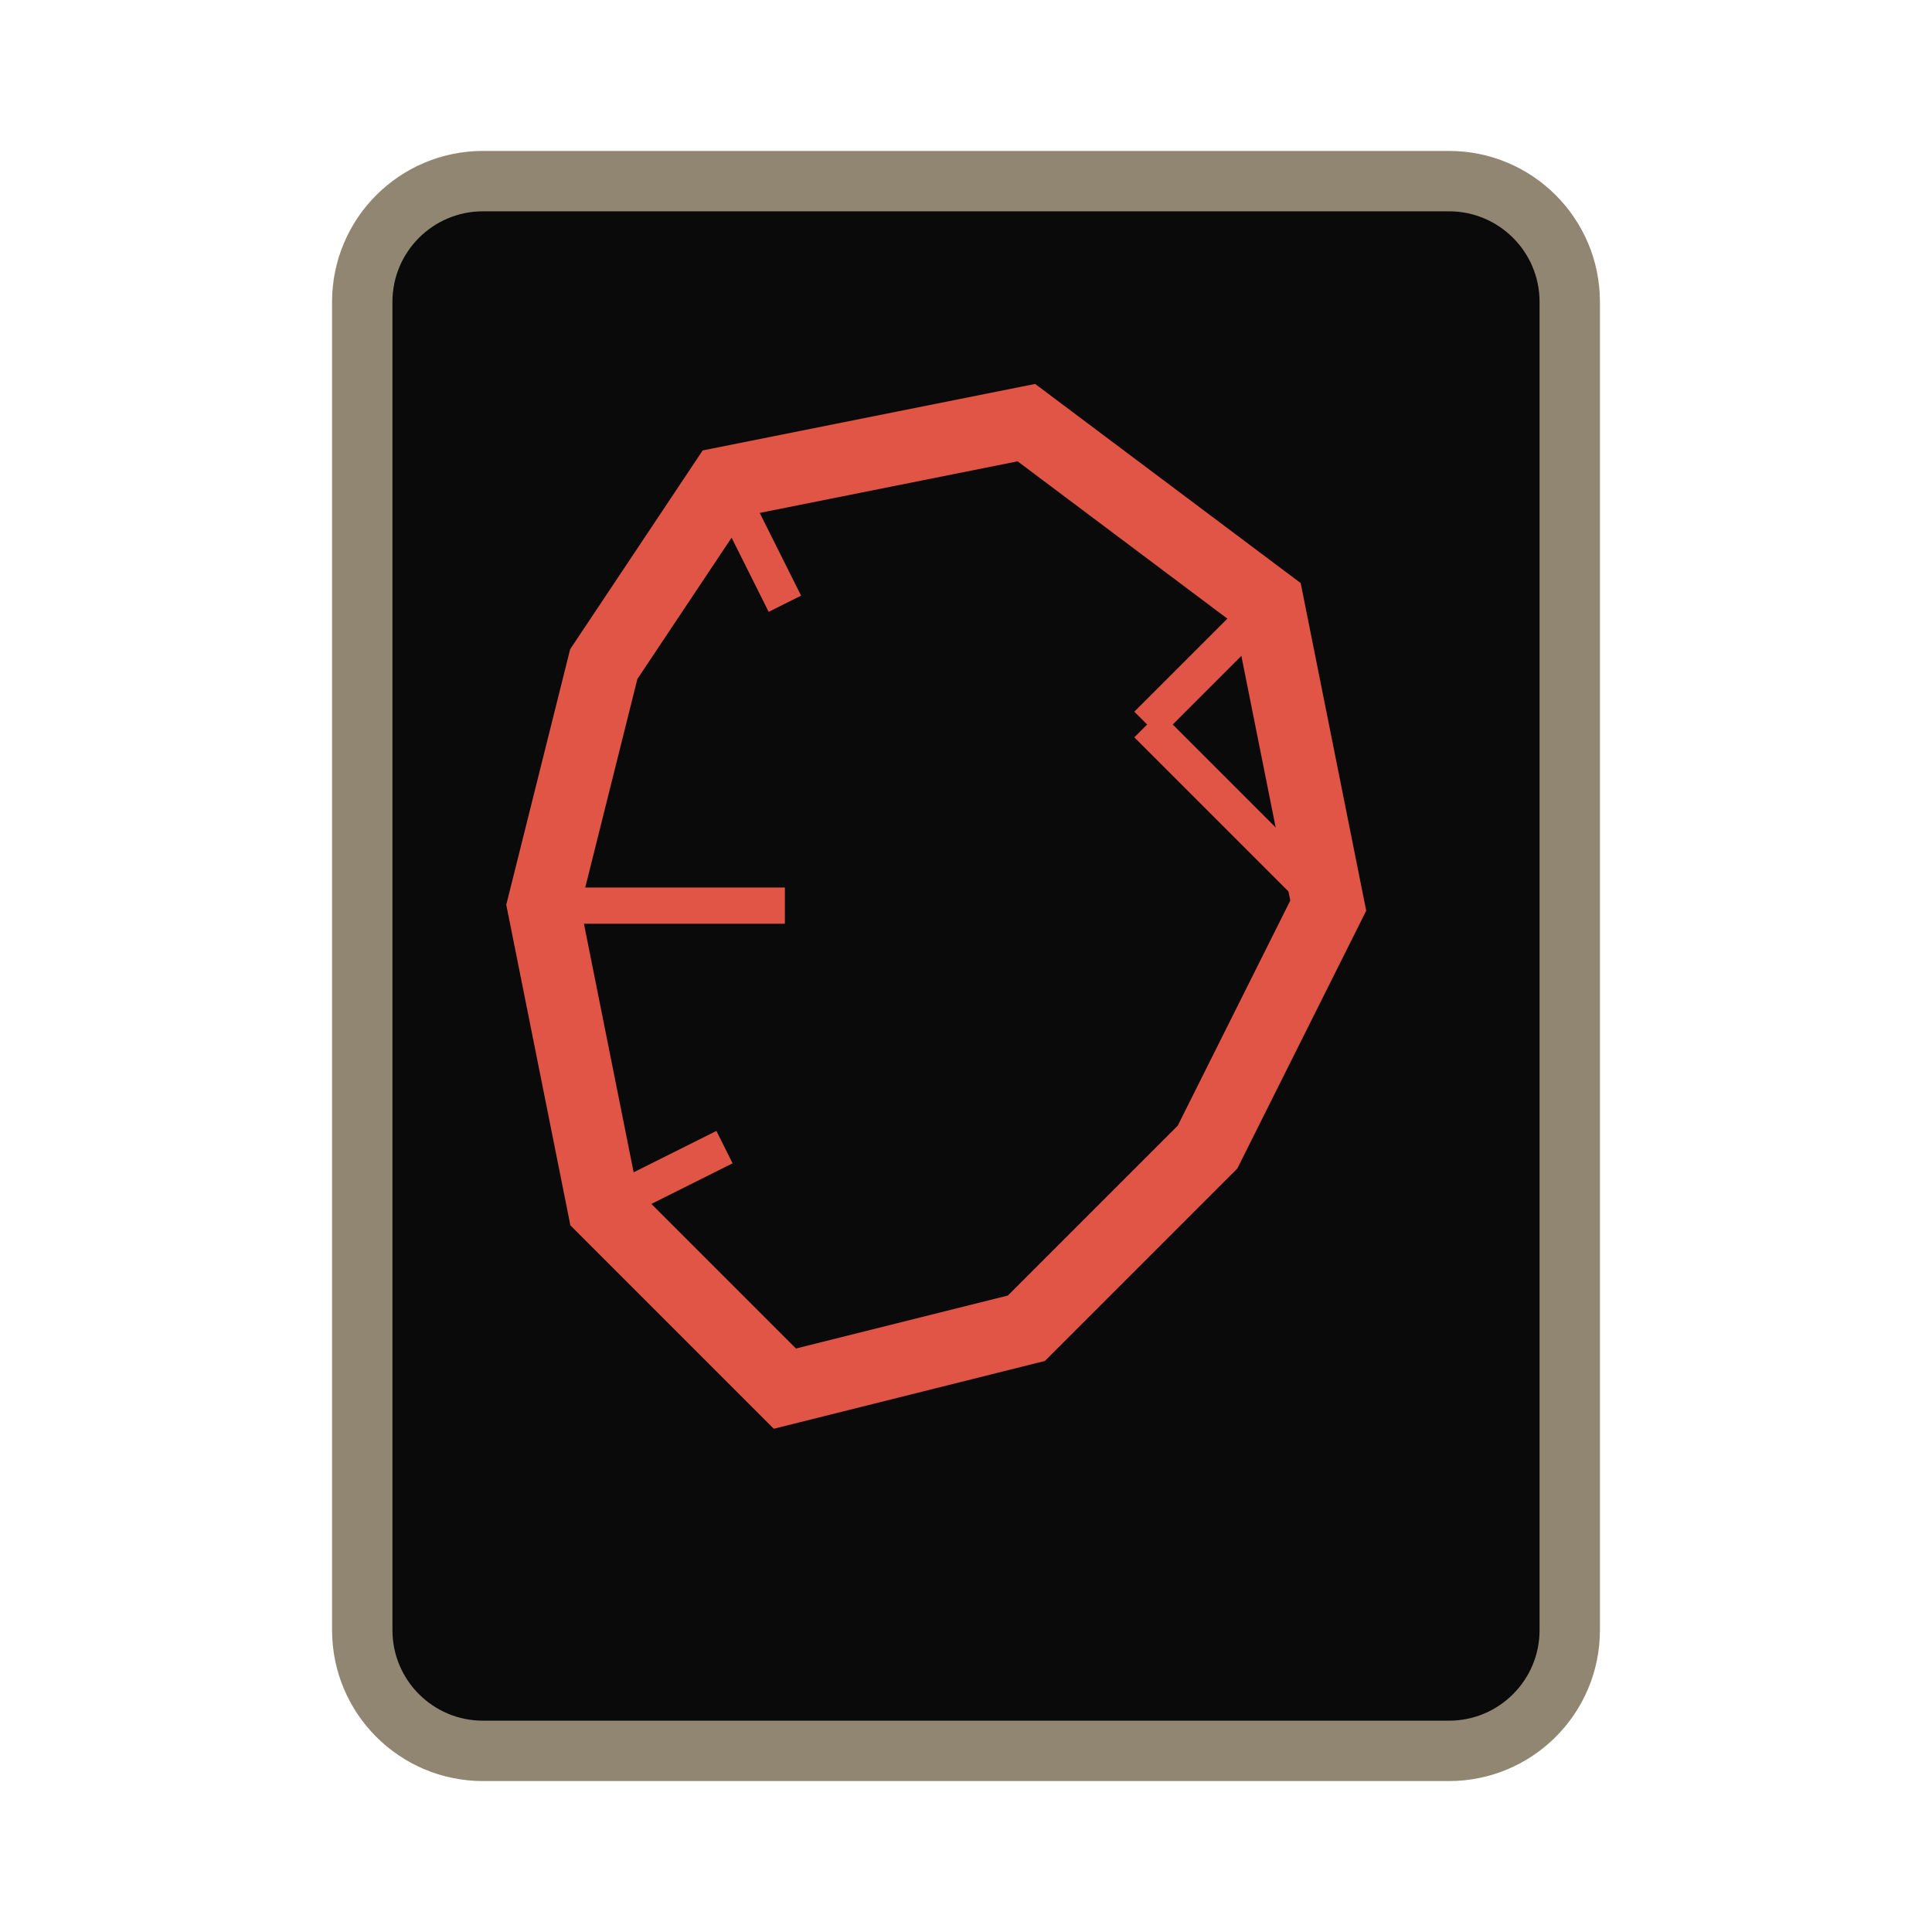
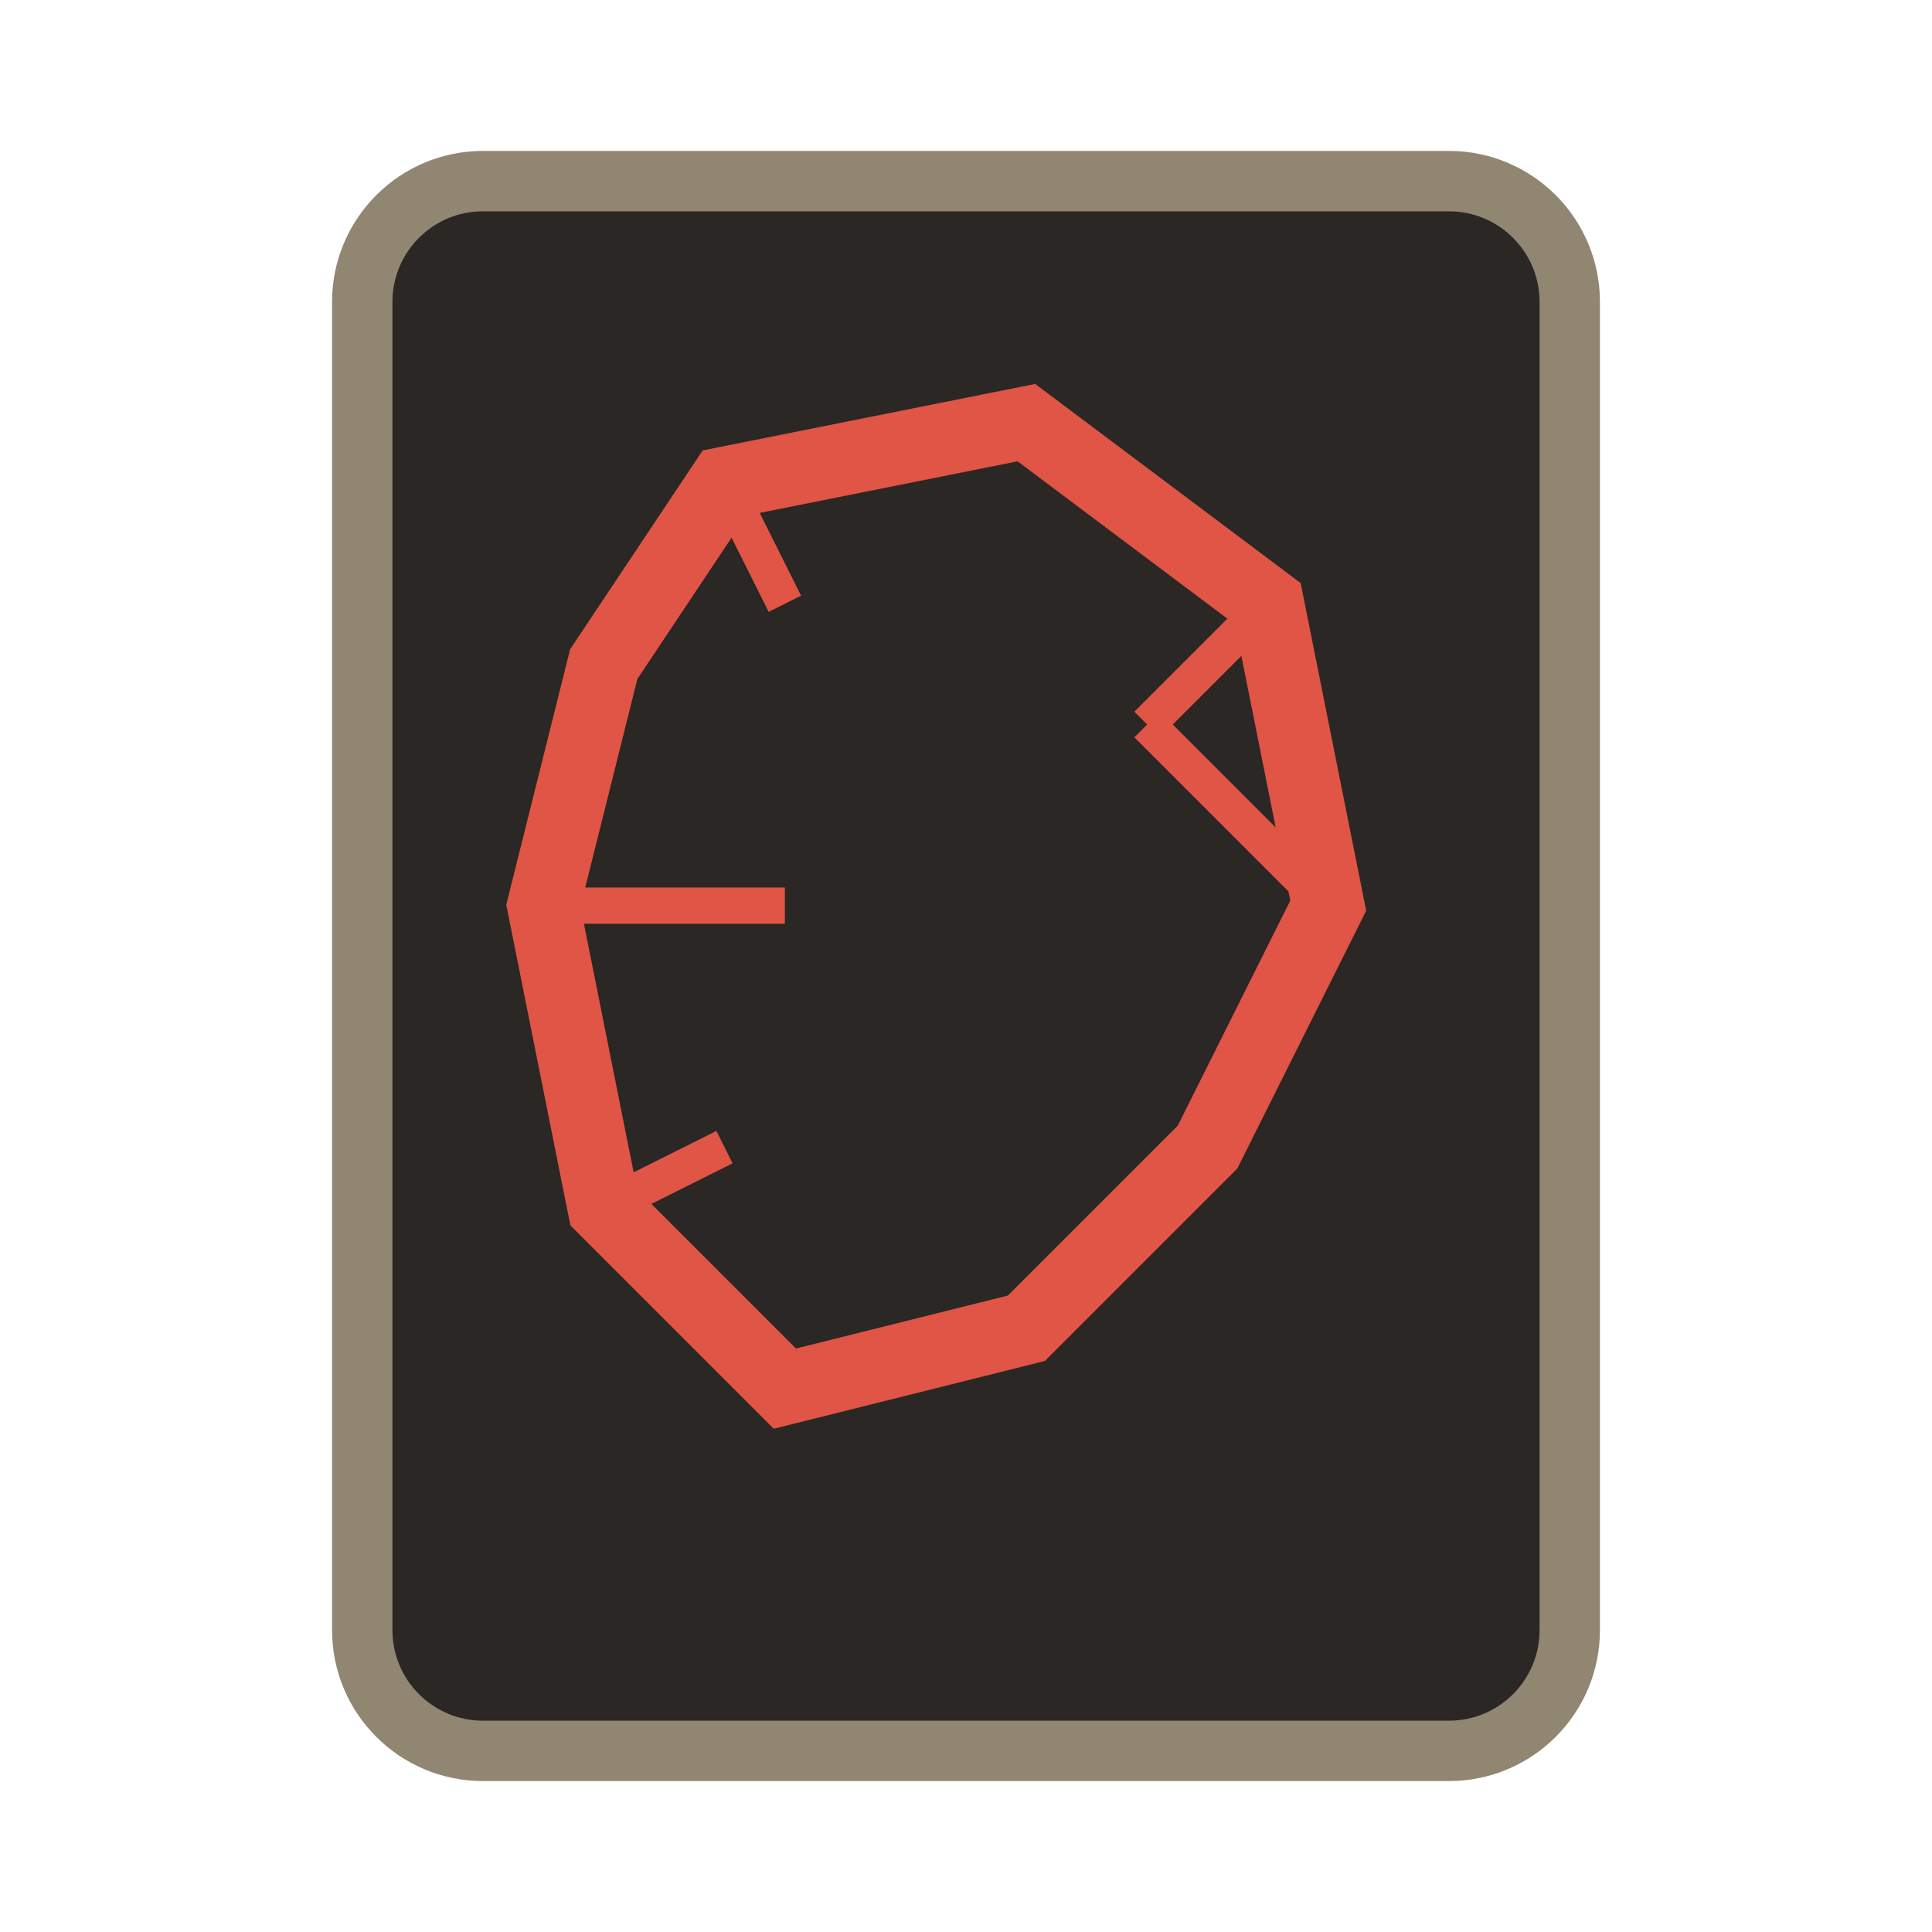
<svg xmlns="http://www.w3.org/2000/svg" viewBox="0 0 16 16">
-   <rect x="3" y="1.5" width="10" height="13" rx="1" fill="#0A0A0A" stroke="#908672" stroke-width="0.5" />
+   <rect x="3" y="1.5" width="10" height="13" rx="1" fill="#2A2724" stroke="#908672" stroke-width="0.5" />
  <path d="M6 4L8.5 3.5L10.5 5L11 7.5L10 9.5L8.5 11L6.5 11.5L5 10L4.5 7.5L5 5.5Z" fill="none" stroke="#E05545" stroke-width="0.6" stroke-linejoin="miter" />
  <line x1="6" y1="4" x2="6.5" y2="5" stroke="#E05545" stroke-width="0.3" />
  <line x1="10.5" y1="5" x2="9.5" y2="6" stroke="#E05545" stroke-width="0.3" />
  <line x1="5" y1="10" x2="6" y2="9.5" stroke="#E05545" stroke-width="0.3" />
  <path d="M4.5 7.5L6.5 7.5" stroke="#E05545" stroke-width="0.3" fill="none" />
  <path d="M9.5 6L11 7.5" stroke="#E05545" stroke-width="0.3" fill="none" />
</svg>
